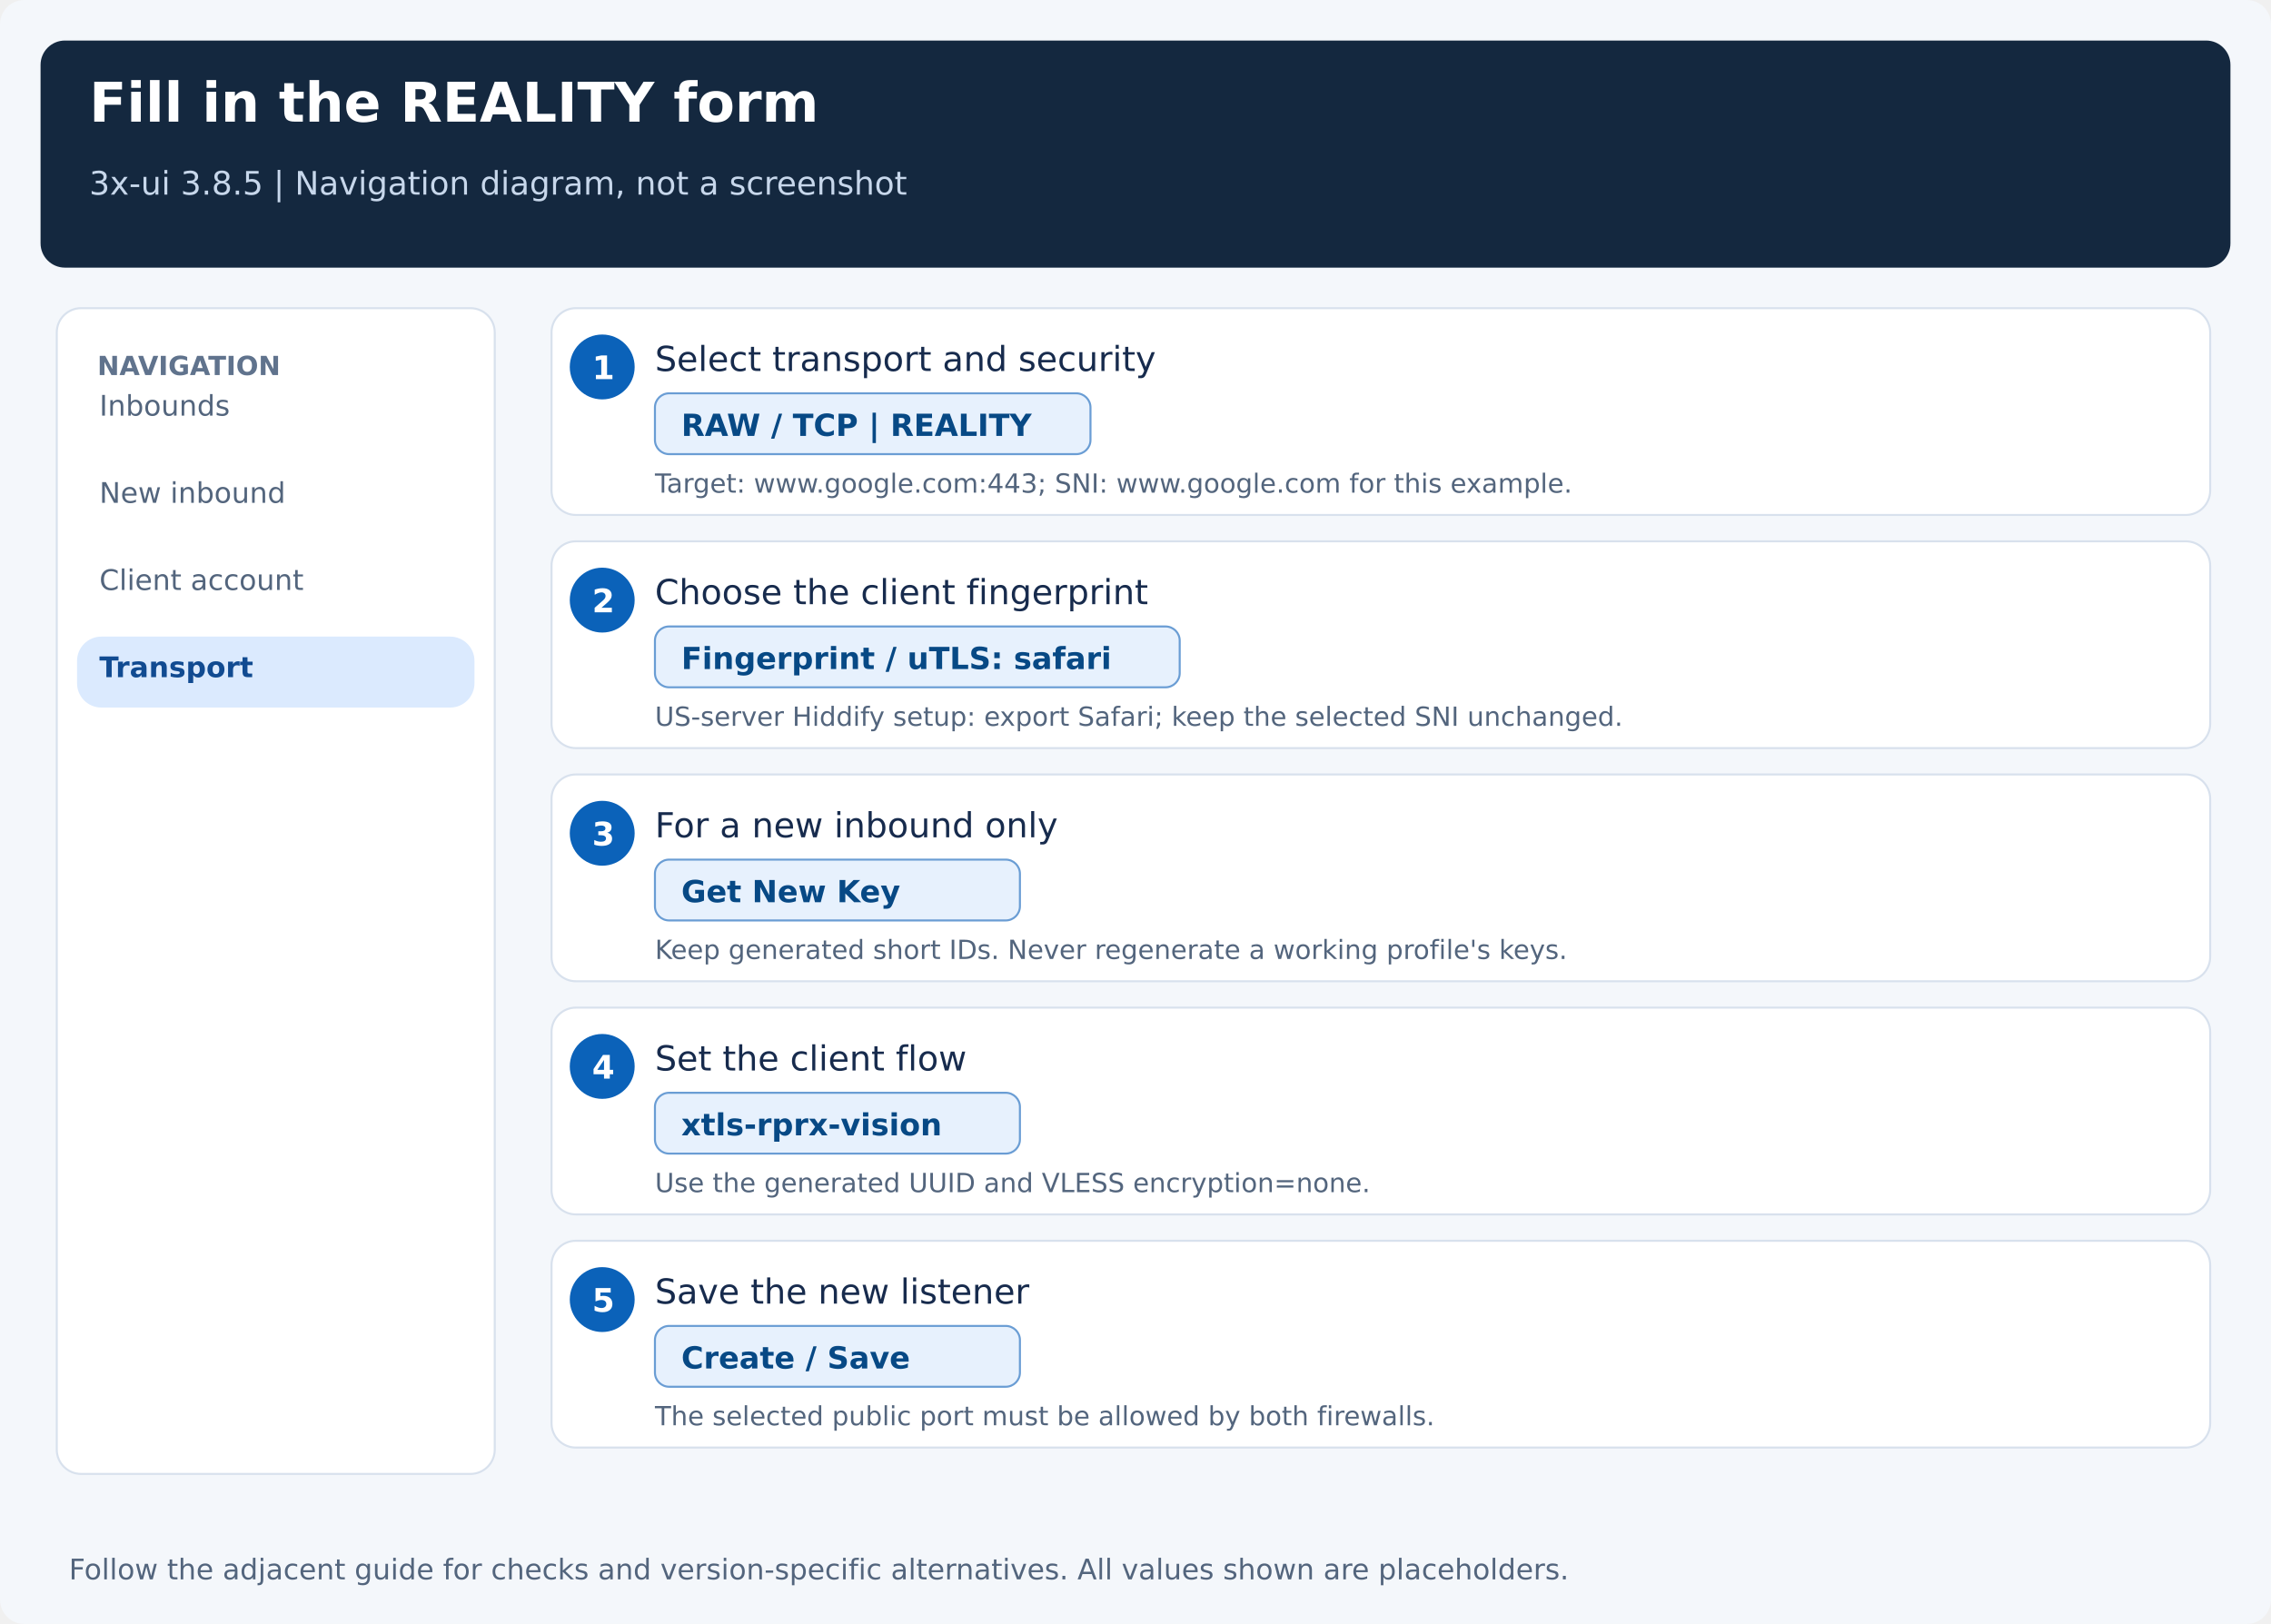
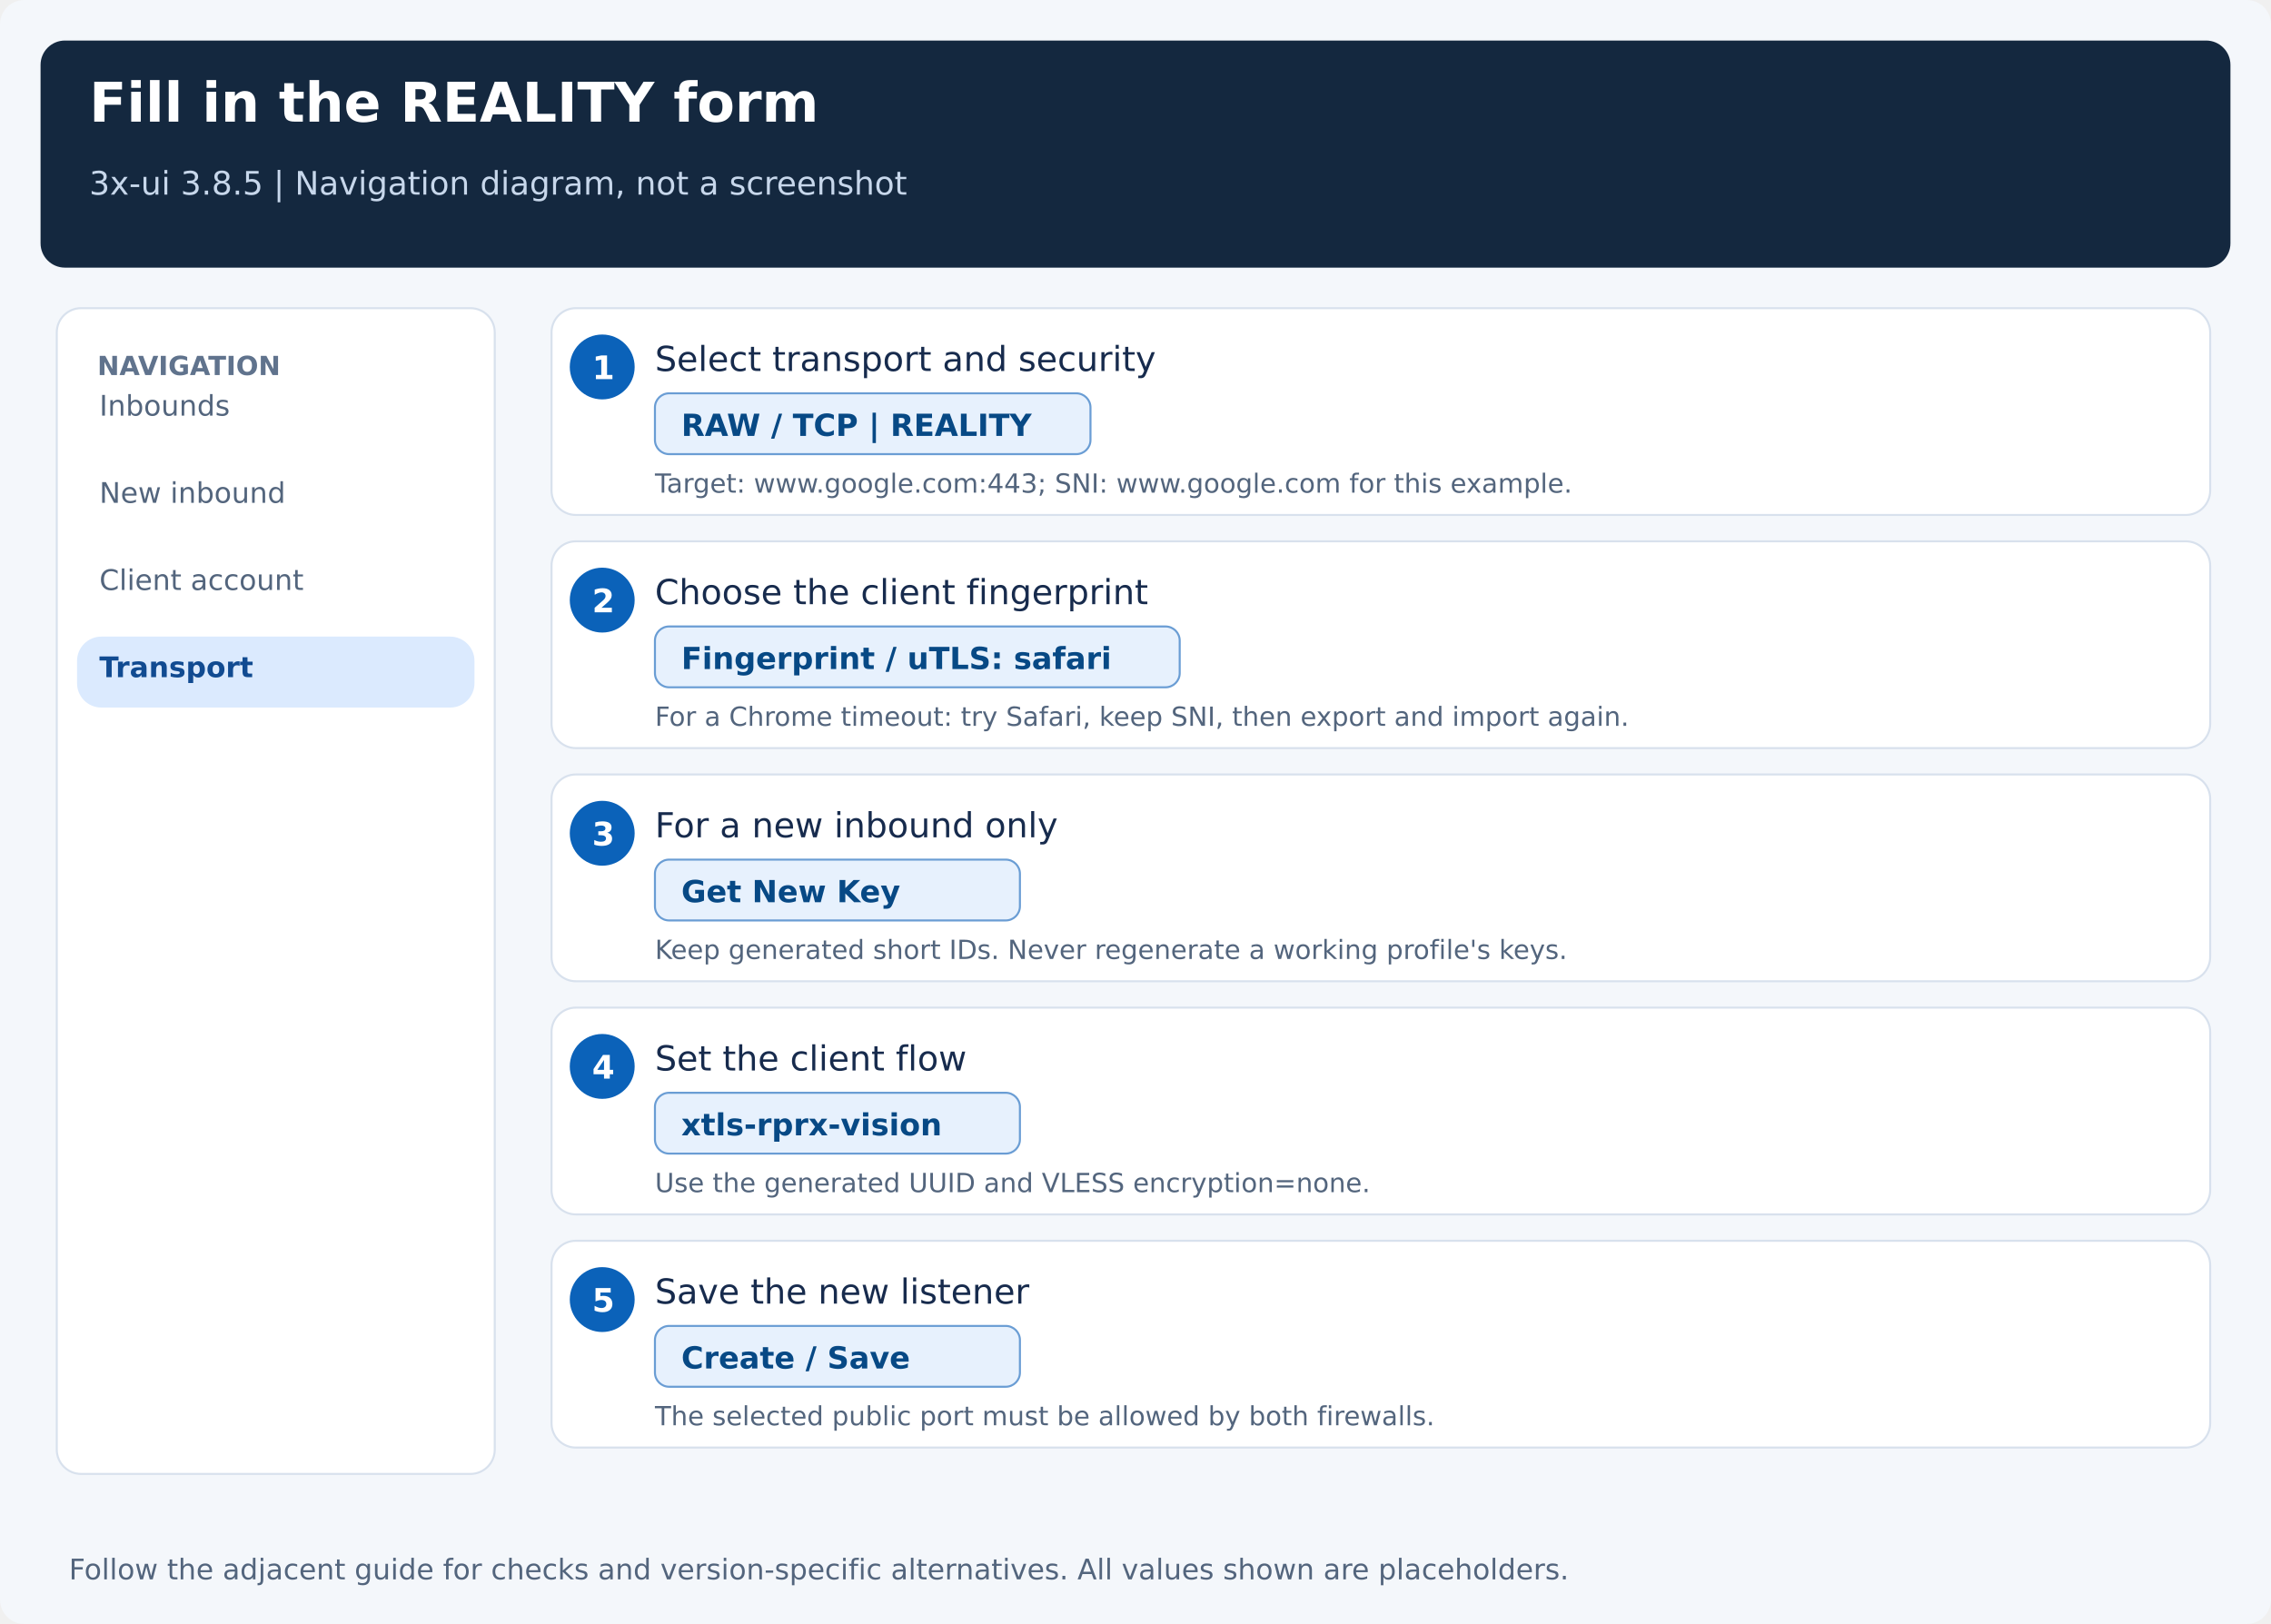
<svg xmlns="http://www.w3.org/2000/svg" width="1120" height="801" viewBox="0 0 1120 801" role="img" aria-labelledby="title desc">
  <g font-family="DejaVu Sans,Arial,sans-serif">
    <rect x="0" y="0" width="1120" height="801" rx="12" fill="#f4f7fb" stroke="none" />
    <rect x="20" y="20" width="1080" height="112" rx="12" fill="#14283f" stroke="none" />
    <text x="44" y="60" font-size="27" fill="#ffffff" font-weight="700">Fill in the REALITY form</text>
    <text x="44" y="96" font-size="16" fill="#c7d7eb" font-weight="400">3x-ui 3.8.5  |  Navigation diagram, not a screenshot</text>
    <rect x="28" y="152" width="216" height="575" rx="12" fill="#ffffff" stroke="#d8e1ed" />
    <text x="48" y="185" font-size="13" fill="#60738d" font-weight="700">NAVIGATION</text>
    <text x="49" y="205" font-size="14" fill="#53657d" font-weight="400">Inbounds</text>
    <text x="49" y="248" font-size="14" fill="#53657d" font-weight="400">New inbound</text>
    <text x="49" y="291" font-size="14" fill="#53657d" font-weight="400">Client account</text>
    <rect x="38" y="314" width="196" height="35" rx="12" fill="#dbeafe" stroke="none" />
    <text x="49" y="334" font-size="14" fill="#114b91" font-weight="700">Transport</text>
    <rect x="272" y="152" width="818" height="102" rx="12" fill="#ffffff" stroke="#d8e1ed" />
    <circle cx="297" cy="181" r="16" fill="#0b62b9" />
    <text x="292" y="187" font-size="16" fill="white" font-weight="700">1</text>
    <text x="323" y="183" font-size="17" fill="#172b4d" font-weight="400">Select transport and security</text>
    <rect x="323" y="194" width="214.8" height="30" rx="7" fill="#e7f1fd" stroke="#6a9dd4" />
    <text x="336" y="215" font-size="15" fill="#074985" font-weight="700">RAW / TCP  |  REALITY</text>
    <text x="323" y="243" font-size="13" fill="#53657d" font-weight="400">Target: www.google.com:443; SNI: www.google.com for this example.</text>
    <rect x="272" y="267" width="818" height="102" rx="12" fill="#ffffff" stroke="#d8e1ed" />
    <circle cx="297" cy="296" r="16" fill="#0b62b9" />
    <text x="292" y="302" font-size="16" fill="white" font-weight="700">2</text>
    <text x="323" y="298" font-size="17" fill="#172b4d" font-weight="400">Choose the client fingerprint</text>
    <rect x="323" y="309" width="258.8" height="30" rx="7" fill="#e7f1fd" stroke="#6a9dd4" />
    <text x="336" y="330" font-size="15" fill="#074985" font-weight="700">Fingerprint / uTLS: safari</text>
-     <text x="323" y="358" font-size="13" fill="#53657d" font-weight="400">US-server Hiddify setup: export Safari; keep the selected SNI unchanged.</text>
+     <text x="323" y="358" font-size="13" fill="#53657d" font-weight="400">For a Chrome timeout: try Safari, keep SNI, then export and import again.</text>
    <rect x="272" y="382" width="818" height="102" rx="12" fill="#ffffff" stroke="#d8e1ed" />
    <circle cx="297" cy="411" r="16" fill="#0b62b9" />
    <text x="292" y="417" font-size="16" fill="white" font-weight="700">3</text>
    <text x="323" y="413" font-size="17" fill="#172b4d" font-weight="400">For a new inbound only</text>
    <rect x="323" y="424" width="180" height="30" rx="7" fill="#e7f1fd" stroke="#6a9dd4" />
    <text x="336" y="445" font-size="15" fill="#074985" font-weight="700">Get New Key</text>
    <text x="323" y="473" font-size="13" fill="#53657d" font-weight="400">Keep generated short IDs. Never regenerate a working profile's keys.</text>
    <rect x="272" y="497" width="818" height="102" rx="12" fill="#ffffff" stroke="#d8e1ed" />
    <circle cx="297" cy="526" r="16" fill="#0b62b9" />
    <text x="292" y="532" font-size="16" fill="white" font-weight="700">4</text>
    <text x="323" y="528" font-size="17" fill="#172b4d" font-weight="400">Set the client flow</text>
    <rect x="323" y="539" width="180" height="30" rx="7" fill="#e7f1fd" stroke="#6a9dd4" />
    <text x="336" y="560" font-size="15" fill="#074985" font-weight="700">xtls-rprx-vision</text>
    <text x="323" y="588" font-size="13" fill="#53657d" font-weight="400">Use the generated UUID and VLESS encryption=none.</text>
    <rect x="272" y="612" width="818" height="102" rx="12" fill="#ffffff" stroke="#d8e1ed" />
    <circle cx="297" cy="641" r="16" fill="#0b62b9" />
    <text x="292" y="647" font-size="16" fill="white" font-weight="700">5</text>
    <text x="323" y="643" font-size="17" fill="#172b4d" font-weight="400">Save the new listener</text>
    <rect x="323" y="654" width="180" height="30" rx="7" fill="#e7f1fd" stroke="#6a9dd4" />
    <text x="336" y="675" font-size="15" fill="#074985" font-weight="700">Create / Save</text>
    <text x="323" y="703" font-size="13" fill="#53657d" font-weight="400">The selected public port must be allowed by both firewalls.</text>
    <text x="34" y="779" font-size="14" fill="#53657d" font-weight="400">Follow the adjacent guide for checks and version-specific alternatives. All values shown are placeholders.</text>
  </g>
</svg>
